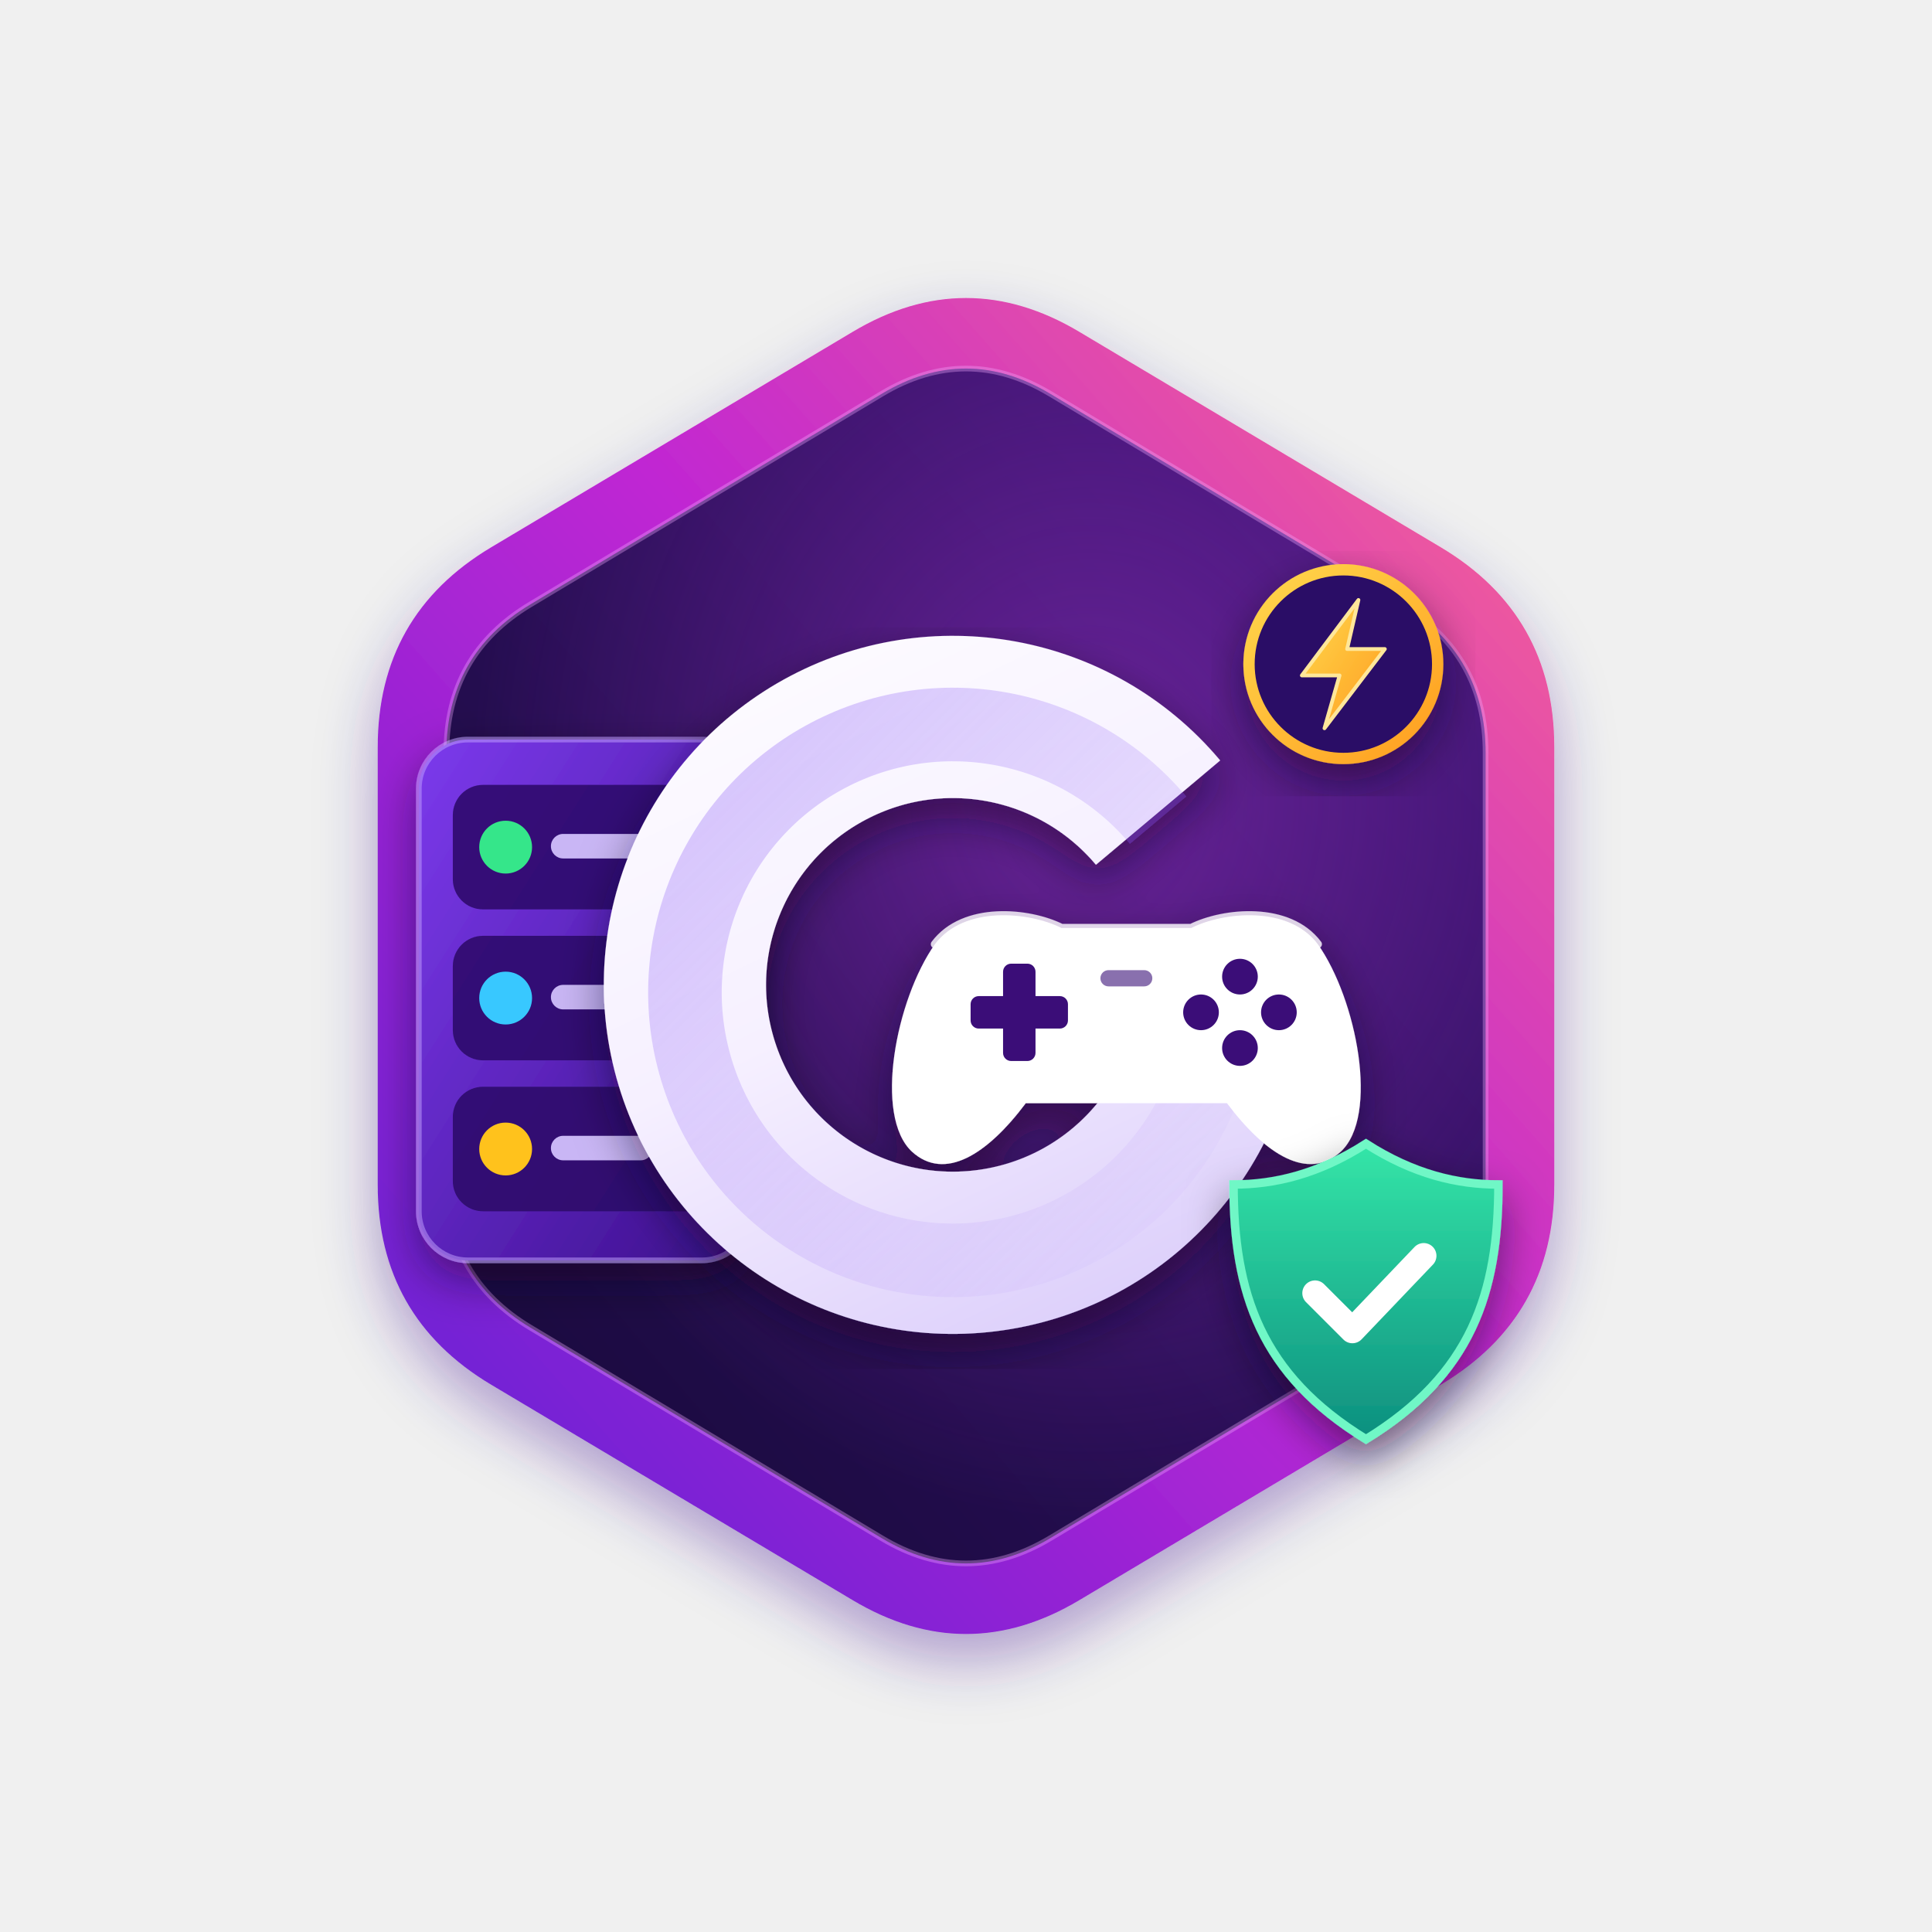
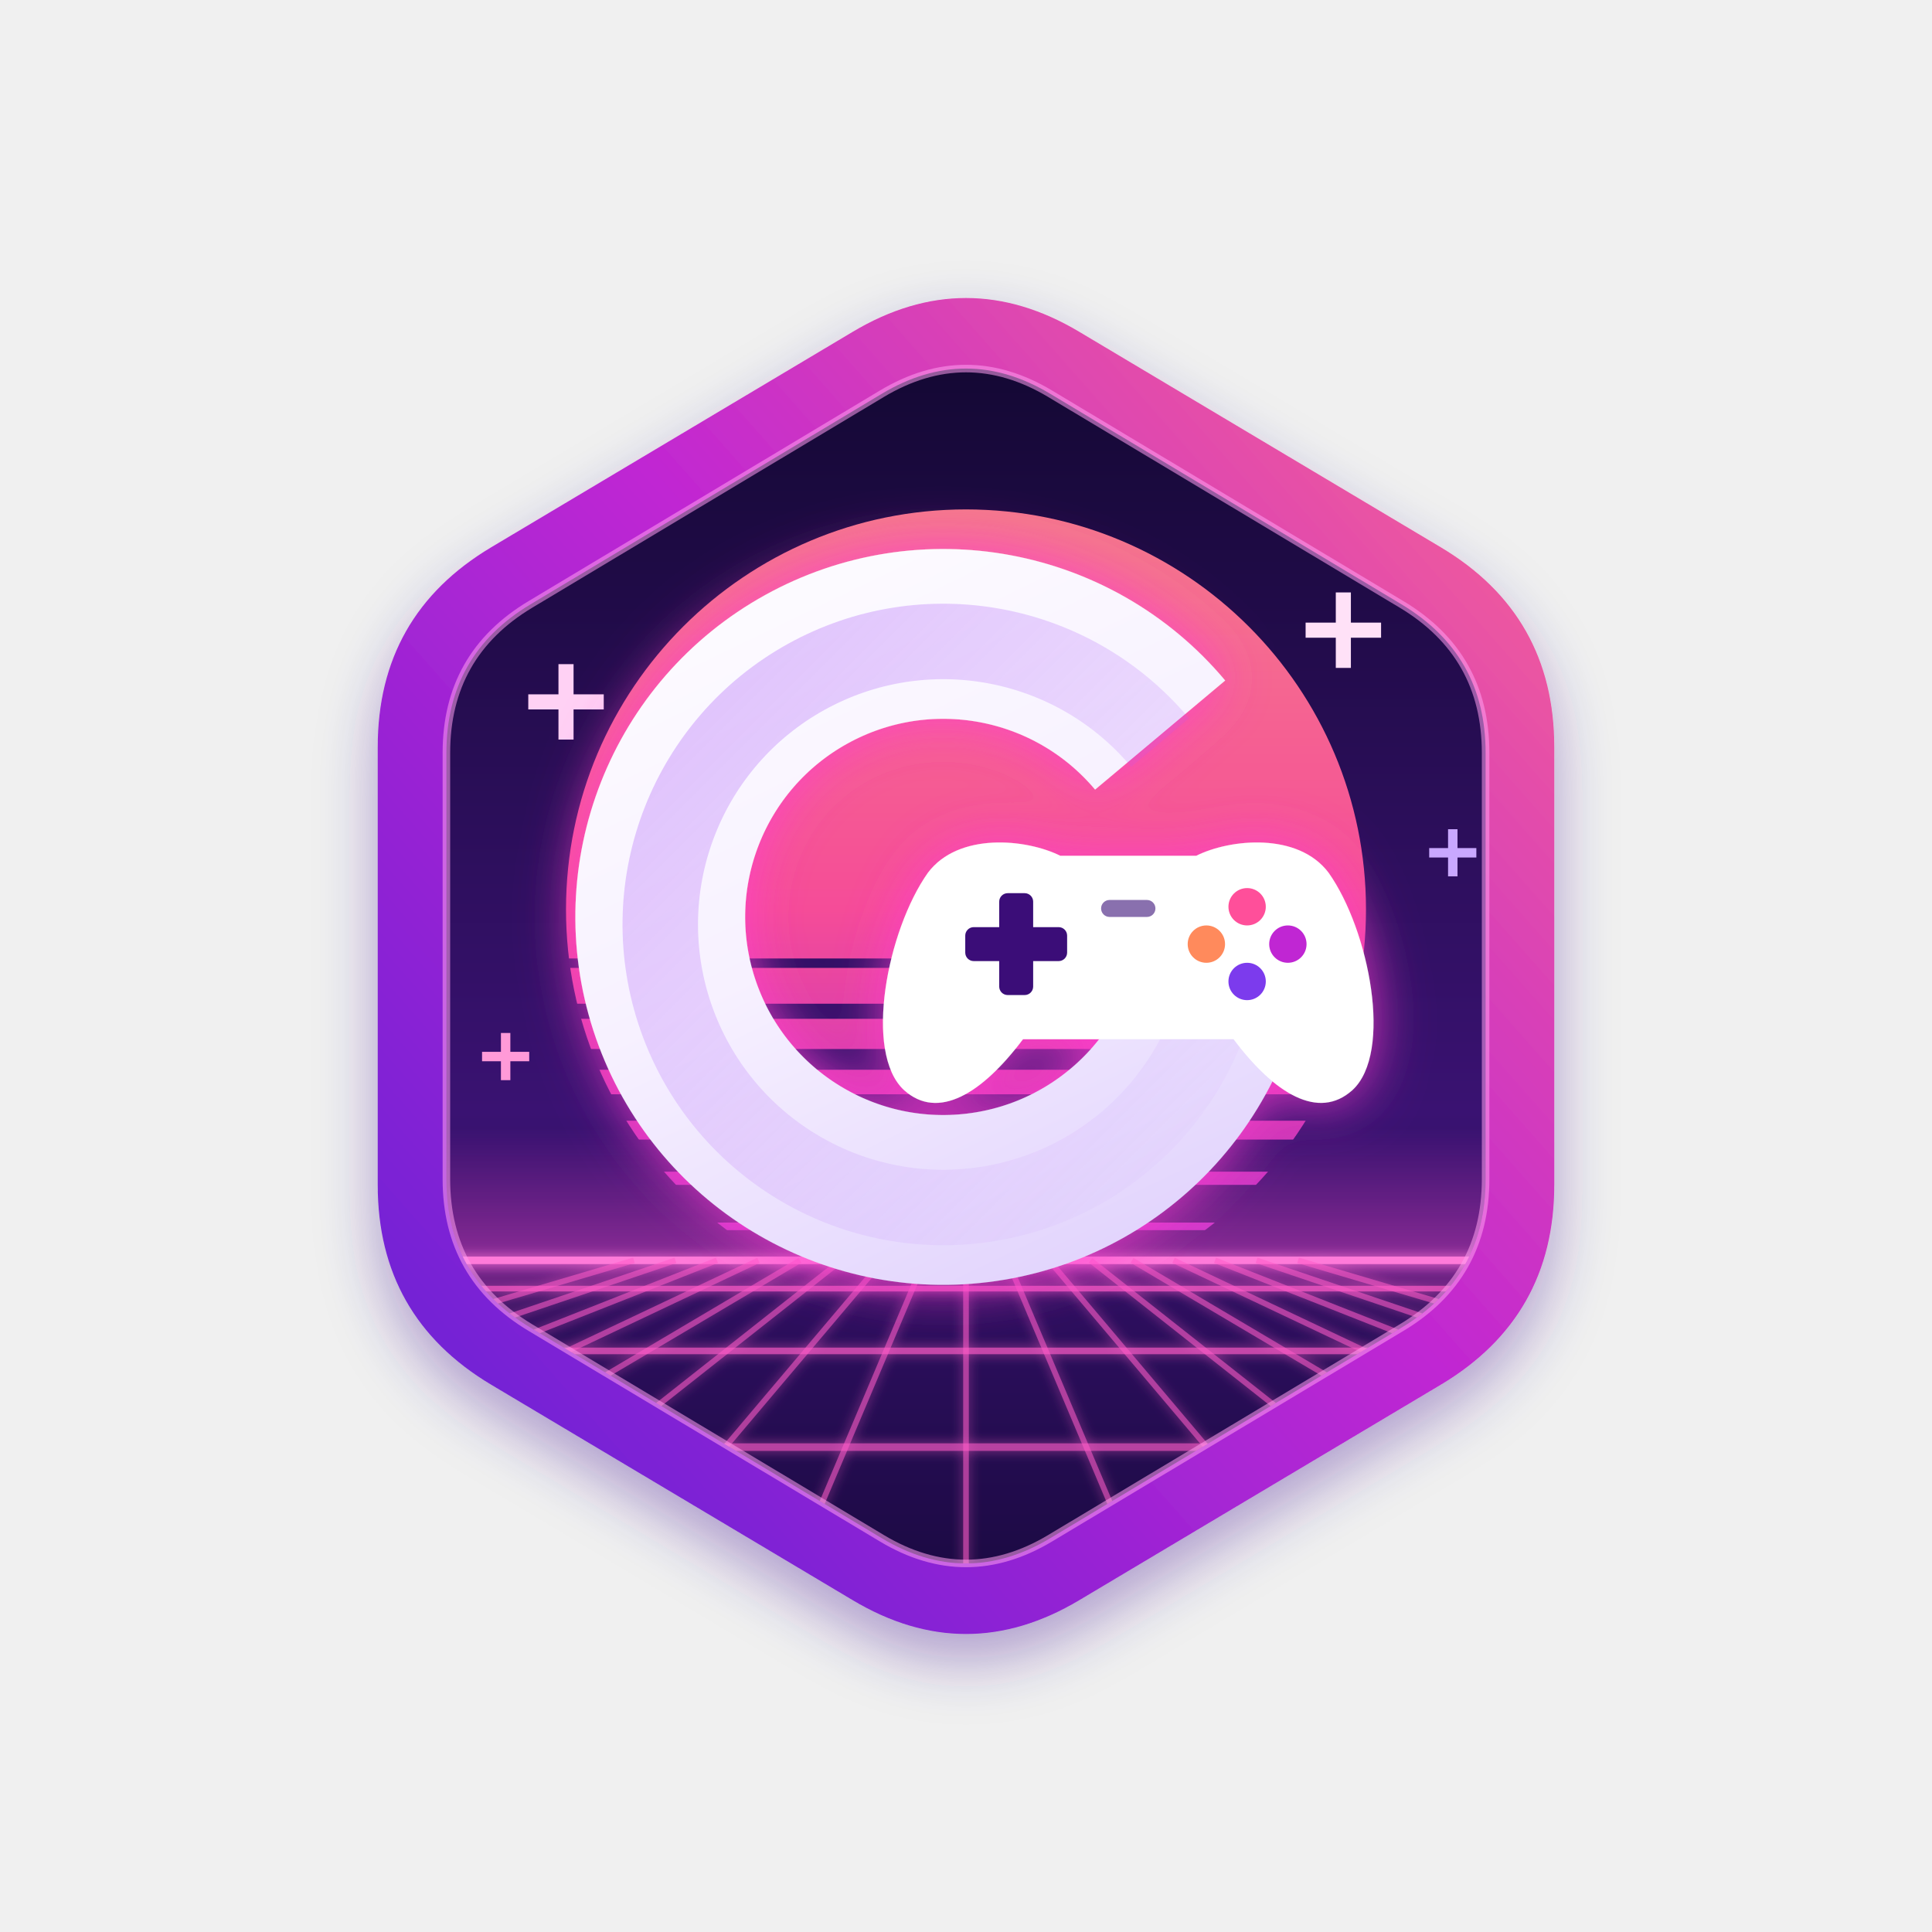
<svg xmlns="http://www.w3.org/2000/svg" viewBox="0 0 1024 1024" width="1024" height="1024">
  <defs>
    <linearGradient id="rim" x1="0" y1="1" x2="1" y2="0">
      <stop offset="0" stop-color="#5b21d6" />
      <stop offset="0.55" stop-color="#c026d3" />
      <stop offset="1" stop-color="#ff6b8b" />
    </linearGradient>
-     <linearGradient id="core" x1="0" y1="1" x2="1" y2="0">
-       <stop offset="0" stop-color="#170a3a" />
-       <stop offset="1" stop-color="#3a1272" />
+     <linearGradient id="core" x1="0" y1="0" x2="0" y2="1">
+       <stop offset="0" stop-color="#140834" />
+       <stop offset="0.62" stop-color="#3a1272" />
+       <stop offset="1" stop-color="#1c0a44" />
    </linearGradient>
-     <radialGradient id="glow" cx="0.62" cy="0.36" r="0.6">
-       <stop offset="0" stop-color="#b03adf" stop-opacity="0.45" />
-       <stop offset="1" stop-color="#b03adf" stop-opacity="0" />
-     </radialGradient>
-     <linearGradient id="letter" gradientUnits="userSpaceOnUse" x1="363" y1="294" x2="562" y2="707">
+     <linearGradient id="horizonglow" x1="0" y1="0" x2="0" y2="1">
+       <stop offset="0" stop-color="#ff4fd8" stop-opacity="0" />
+       <stop offset="0.8" stop-color="#ff4fd8" stop-opacity="0.45" />
+       <stop offset="1" stop-color="#ff4fd8" stop-opacity="0" />
+     </linearGradient>
+     <linearGradient id="sun" x1="0" y1="0" x2="0" y2="1">
+       <stop offset="0" stop-color="#ff7f8f" />
+       <stop offset="0.5" stop-color="#ff4f9a" />
+       <stop offset="1" stop-color="#b026d3" />
+     </linearGradient>
+     <linearGradient id="letter" gradientUnits="userSpaceOnUse" x1="350" y1="246" x2="560" y2="681">
      <stop offset="0" stop-color="#ffffff" />
-       <stop offset="0.55" stop-color="#f6f0ff" />
-       <stop offset="1" stop-color="#ddd0fb" />
+       <stop offset="0.55" stop-color="#f7f1ff" />
+       <stop offset="1" stop-color="#e2d4fd" />
    </linearGradient>
-     <linearGradient id="fold" gradientUnits="userSpaceOnUse" x1="363" y1="380" x2="647" y2="664">
-       <stop offset="0" stop-color="#8b5cf6" stop-opacity="0.35" />
-       <stop offset="1" stop-color="#8b5cf6" stop-opacity="0" />
+     <linearGradient id="fold" gradientUnits="userSpaceOnUse" x1="350" y1="336" x2="650" y2="636">
+       <stop offset="0" stop-color="#a855f7" stop-opacity="0.35" />
+       <stop offset="1" stop-color="#a855f7" stop-opacity="0" />
    </linearGradient>
-     <linearGradient id="panel" x1="0" y1="0" x2="1" y2="1">
-       <stop offset="0" stop-color="#7c3aed" />
-       <stop offset="1" stop-color="#3b0f8a" />
-     </linearGradient>
-     <linearGradient id="accent" x1="0" y1="0" x2="1" y2="1">
-       <stop offset="0" stop-color="#ff7a59" />
-       <stop offset="1" stop-color="#ff3d8b" />
-     </linearGradient>
-     <linearGradient id="bolt" x1="0" y1="0" x2="1" y2="1">
-       <stop offset="0" stop-color="#ffd84d" />
-       <stop offset="1" stop-color="#ff9d1f" />
-     </linearGradient>
-     <linearGradient id="shield" x1="0" y1="0" x2="0" y2="1">
-       <stop offset="0" stop-color="#34e6a8" />
-       <stop offset="1" stop-color="#0d8f7f" />
-     </linearGradient>
-     <filter id="soft" x="-20%" y="-20%" width="140%" height="140%">
-       <feDropShadow dx="0" dy="10" stdDeviation="12" flood-color="#0b0420" flood-opacity="0.5" />
+     <filter id="neon" x="-30%" y="-30%" width="160%" height="160%">
+       <feGaussianBlur in="SourceAlpha" stdDeviation="14" result="blur" />
+       <feFlood flood-color="#ff3fd0" flood-opacity="0.85" />
+       <feComposite in2="blur" operator="in" result="glow" />
+       <feMerge>
+         <feMergeNode in="glow" />
+         <feMergeNode in="SourceGraphic" />
+       </feMerge>
+     </filter>
+     <filter id="softglow" x="-20%" y="-20%" width="140%" height="140%">
+       <feGaussianBlur stdDeviation="3" />
    </filter>
    <filter id="rimshadow" x="-10%" y="-10%" width="120%" height="125%">
      <feDropShadow dx="0" dy="14" stdDeviation="16" flood-color="#3b0f8a" flood-opacity="0.35" />
    </filter>
+     <clipPath id="inside">
+       <path d="M467.4,208.7 Q512.0,182.0 556.6,208.7 L742.8,320.3 Q787.4,347.0 787.4,399.0 L787.4,625.0 Q787.4,677.0 742.8,703.7 L556.6,815.3 Q512.0,842.0 467.4,815.3 L281.2,703.7 Q236.6,677.0 236.6,625.0 L236.6,399.0 Q236.6,347.0 281.2,320.3 Z" />
+     </clipPath>
+     <mask id="sunmask">
+       <rect x="0" y="0" width="1024" height="668" fill="#fff" />
+       <rect x="250" y="508" width="524" height="5" fill="#000" />
+       <rect x="250" y="532" width="524" height="8" fill="#000" />
+       <rect x="250" y="556" width="524" height="11" fill="#000" />
+       <rect x="250" y="580" width="524" height="14" fill="#000" />
+       <rect x="250" y="604" width="524" height="17" fill="#000" />
+       <rect x="250" y="628" width="524" height="20" fill="#000" />
+       <rect x="250" y="652" width="524" height="23" fill="#000" />
+     </mask>
  </defs>
  <path d="M451.9,175.9 Q512.0,140.0 572.1,175.9 L763.7,290.1 Q823.8,326.0 823.8,396.0 L823.8,628.0 Q823.8,698.0 763.7,733.9 L572.1,848.1 Q512.0,884.0 451.9,848.1 L260.3,733.9 Q200.2,698.0 200.2,628.0 L200.2,396.0 Q200.2,326.0 260.3,290.1 Z" fill="url(#rim)" filter="url(#rimshadow)" />
  <path d="M467.4,208.7 Q512.0,182.0 556.6,208.7 L742.8,320.3 Q787.4,347.0 787.4,399.0 L787.4,625.0 Q787.4,677.0 742.8,703.7 L556.6,815.3 Q512.0,842.0 467.4,815.3 L281.2,703.7 Q236.6,677.0 236.6,625.0 L236.6,399.0 Q236.6,347.0 281.2,320.3 Z" fill="url(#core)" />
-   <path d="M467.4,208.7 Q512.0,182.0 556.6,208.7 L742.8,320.3 Q787.4,347.0 787.4,399.0 L787.4,625.0 Q787.4,677.0 742.8,703.7 L556.6,815.3 Q512.0,842.0 467.4,815.3 L281.2,703.7 Q236.6,677.0 236.6,625.0 L236.6,399.0 Q236.6,347.0 281.2,320.3 Z" fill="url(#glow)" />
-   <path d="M467.4,208.7 Q512.0,182.0 556.6,208.7 L742.8,320.3 Q787.4,347.0 787.4,399.0 L787.4,625.0 Q787.4,677.0 742.8,703.7 L556.6,815.3 Q512.0,842.0 467.4,815.3 L281.2,703.7 Q236.6,677.0 236.6,625.0 L236.6,399.0 Q236.6,347.0 281.2,320.3 Z" fill="none" stroke="#f0a8ff" stroke-opacity="0.35" stroke-width="3" />
-   <g filter="url(#soft)">
-     <rect x="222" y="392" width="176" height="276" rx="26" fill="url(#panel)" />
-     <rect x="222" y="392" width="176" height="276" rx="26" fill="none" stroke="#c4a5ff" stroke-opacity="0.5" stroke-width="3" />
-     <rect x="240" y="416" width="140" height="66" rx="16" fill="#2a0b66" opacity="0.85" />
-     <rect x="240" y="496" width="140" height="66" rx="16" fill="#2a0b66" opacity="0.85" />
-     <rect x="240" y="576" width="140" height="66" rx="16" fill="#2a0b66" opacity="0.85" />
-     <circle cx="268" cy="449" r="14" fill="#34e68a" />
-     <circle cx="268" cy="529" r="14" fill="#38c8ff" />
-     <circle cx="268" cy="609" r="14" fill="#ffc21a" />
-     <rect x="292" y="442" width="54" height="13" rx="6.5" fill="#c9b6f5" />
-     <rect x="292" y="522" width="54" height="13" rx="6.5" fill="#c9b6f5" />
-     <rect x="292" y="602" width="54" height="13" rx="6.5" fill="#c9b6f5" />
+   <g clip-path="url(#inside)">
+     <circle cx="512" cy="482" r="212" fill="url(#sun)" mask="url(#sunmask)" opacity="0.95" />
+     <rect x="120" y="598" width="784" height="90" fill="url(#horizonglow)" />
+     <g filter="url(#softglow)" opacity="0.9">
+       <line x1="120" y1="668" x2="904" y2="668" stroke="#ff7ad9" stroke-width="4" />
+       <line x1="120" y1="683" x2="904" y2="683" stroke="#ff5cc8" stroke-opacity="0.69" stroke-width="3.0" />
+       <line x1="120" y1="716" x2="904" y2="716" stroke="#ff5cc8" stroke-opacity="0.63" stroke-width="3.5" />
+       <line x1="120" y1="767" x2="904" y2="767" stroke="#ff5cc8" stroke-opacity="0.57" stroke-width="4.0" />
+       <line x1="120" y1="836" x2="904" y2="836" stroke="#ff5cc8" stroke-opacity="0.51" stroke-width="4.5" />
+       <line x1="120" y1="923" x2="904" y2="923" stroke="#ff5cc8" stroke-opacity="0.45" stroke-width="5.0" />
+       <line x1="120" y1="1028" x2="904" y2="1028" stroke="#ff5cc8" stroke-opacity="0.39" stroke-width="5.5" />
+       <line x1="336" y1="668" x2="-448" y2="900" stroke="#ff5cc8" stroke-opacity="0.55" stroke-width="3" />
+       <line x1="358" y1="668" x2="-328" y2="900" stroke="#ff5cc8" stroke-opacity="0.55" stroke-width="3" />
+       <line x1="380" y1="668" x2="-208" y2="900" stroke="#ff5cc8" stroke-opacity="0.55" stroke-width="3" />
+       <line x1="402" y1="668" x2="-88" y2="900" stroke="#ff5cc8" stroke-opacity="0.55" stroke-width="3" />
+       <line x1="424" y1="668" x2="32" y2="900" stroke="#ff5cc8" stroke-opacity="0.55" stroke-width="3" />
+       <line x1="446" y1="668" x2="152" y2="900" stroke="#ff5cc8" stroke-opacity="0.55" stroke-width="3" />
+       <line x1="468" y1="668" x2="272" y2="900" stroke="#ff5cc8" stroke-opacity="0.55" stroke-width="3" />
+       <line x1="490" y1="668" x2="392" y2="900" stroke="#ff5cc8" stroke-opacity="0.55" stroke-width="3" />
+       <line x1="512" y1="668" x2="512" y2="900" stroke="#ff5cc8" stroke-opacity="0.55" stroke-width="3" />
+       <line x1="534" y1="668" x2="632" y2="900" stroke="#ff5cc8" stroke-opacity="0.55" stroke-width="3" />
+       <line x1="556" y1="668" x2="752" y2="900" stroke="#ff5cc8" stroke-opacity="0.55" stroke-width="3" />
+       <line x1="578" y1="668" x2="872" y2="900" stroke="#ff5cc8" stroke-opacity="0.55" stroke-width="3" />
+       <line x1="600" y1="668" x2="992" y2="900" stroke="#ff5cc8" stroke-opacity="0.55" stroke-width="3" />
+       <line x1="622" y1="668" x2="1112" y2="900" stroke="#ff5cc8" stroke-opacity="0.55" stroke-width="3" />
+       <line x1="644" y1="668" x2="1232" y2="900" stroke="#ff5cc8" stroke-opacity="0.55" stroke-width="3" />
+       <line x1="666" y1="668" x2="1352" y2="900" stroke="#ff5cc8" stroke-opacity="0.55" stroke-width="3" />
+       <line x1="688" y1="668" x2="1472" y2="900" stroke="#ff5cc8" stroke-opacity="0.55" stroke-width="3" />
+     </g>
+     <g>
+       <line x1="120" y1="668" x2="904" y2="668" stroke="#ff7ad9" stroke-width="4" />
+       <line x1="120" y1="683" x2="904" y2="683" stroke="#ff5cc8" stroke-opacity="0.69" stroke-width="3.0" />
+       <line x1="120" y1="716" x2="904" y2="716" stroke="#ff5cc8" stroke-opacity="0.63" stroke-width="3.5" />
+       <line x1="120" y1="767" x2="904" y2="767" stroke="#ff5cc8" stroke-opacity="0.57" stroke-width="4.0" />
+       <line x1="120" y1="836" x2="904" y2="836" stroke="#ff5cc8" stroke-opacity="0.51" stroke-width="4.5" />
+       <line x1="120" y1="923" x2="904" y2="923" stroke="#ff5cc8" stroke-opacity="0.45" stroke-width="5.0" />
+       <line x1="120" y1="1028" x2="904" y2="1028" stroke="#ff5cc8" stroke-opacity="0.39" stroke-width="5.5" />
+       <line x1="336" y1="668" x2="-448" y2="900" stroke="#ff5cc8" stroke-opacity="0.55" stroke-width="3" />
+       <line x1="358" y1="668" x2="-328" y2="900" stroke="#ff5cc8" stroke-opacity="0.55" stroke-width="3" />
+       <line x1="380" y1="668" x2="-208" y2="900" stroke="#ff5cc8" stroke-opacity="0.55" stroke-width="3" />
+       <line x1="402" y1="668" x2="-88" y2="900" stroke="#ff5cc8" stroke-opacity="0.55" stroke-width="3" />
+       <line x1="424" y1="668" x2="32" y2="900" stroke="#ff5cc8" stroke-opacity="0.55" stroke-width="3" />
+       <line x1="446" y1="668" x2="152" y2="900" stroke="#ff5cc8" stroke-opacity="0.55" stroke-width="3" />
+       <line x1="468" y1="668" x2="272" y2="900" stroke="#ff5cc8" stroke-opacity="0.55" stroke-width="3" />
+       <line x1="490" y1="668" x2="392" y2="900" stroke="#ff5cc8" stroke-opacity="0.55" stroke-width="3" />
+       <line x1="512" y1="668" x2="512" y2="900" stroke="#ff5cc8" stroke-opacity="0.55" stroke-width="3" />
+       <line x1="534" y1="668" x2="632" y2="900" stroke="#ff5cc8" stroke-opacity="0.55" stroke-width="3" />
+       <line x1="556" y1="668" x2="752" y2="900" stroke="#ff5cc8" stroke-opacity="0.55" stroke-width="3" />
+       <line x1="578" y1="668" x2="872" y2="900" stroke="#ff5cc8" stroke-opacity="0.55" stroke-width="3" />
+       <line x1="600" y1="668" x2="992" y2="900" stroke="#ff5cc8" stroke-opacity="0.55" stroke-width="3" />
+       <line x1="622" y1="668" x2="1112" y2="900" stroke="#ff5cc8" stroke-opacity="0.55" stroke-width="3" />
+       <line x1="644" y1="668" x2="1232" y2="900" stroke="#ff5cc8" stroke-opacity="0.55" stroke-width="3" />
+       <line x1="666" y1="668" x2="1352" y2="900" stroke="#ff5cc8" stroke-opacity="0.55" stroke-width="3" />
+       <line x1="688" y1="668" x2="1472" y2="900" stroke="#ff5cc8" stroke-opacity="0.55" stroke-width="3" />
+     </g>
+     <g transform="translate(300 372)" fill="#ffd1f4">
+       <rect x="-4.0" y="-20.0" width="8" height="40" />
+       <rect x="-20.0" y="-4.0" width="40" height="8" />
+     </g>
+     <g transform="translate(712 334)" fill="#ffe1f7">
+       <rect x="-4.0" y="-20.0" width="8" height="40" />
+       <rect x="-20.0" y="-4.0" width="40" height="8" />
+     </g>
+     <g transform="translate(268 560)" fill="#ff9ad8">
+       <rect x="-2.5" y="-12.5" width="5" height="25" />
+       <rect x="-12.5" y="-2.5" width="25" height="5" />
+     </g>
+     <g transform="translate(770 452)" fill="#c9a8ff">
+       <rect x="-2.5" y="-12.5" width="5" height="25" />
+       <rect x="-12.5" y="-2.5" width="25" height="5" />
+     </g>
  </g>
-   <g filter="url(#soft)">
-     <path d="M613.8,430.7 A142,142 0 1 0 646.7,531.9" fill="none" stroke="url(#letter)" stroke-width="86" stroke-linecap="butt" />
-     <path d="M613.8,430.7 A142,142 0 1 0 646.7,531.9" fill="none" stroke="url(#fold)" stroke-width="39" stroke-linecap="butt" transform="translate(0 4)" />
-     <g transform="translate(597 540) scale(0.86)">
+   <path d="M467.4,208.7 Q512.0,182.0 556.6,208.7 L742.8,320.3 Q787.4,347.0 787.4,399.0 L787.4,625.0 Q787.4,677.0 742.8,703.7 L556.6,815.3 Q512.0,842.0 467.4,815.3 L281.2,703.7 Q236.6,677.0 236.6,625.0 L236.6,399.0 Q236.6,347.0 281.2,320.3 Z" fill="none" stroke="#ff9cf0" stroke-opacity="0.55" stroke-width="4" />
+   <g filter="url(#neon)">
+     <path d="M614.9,389.6 A150,150 0 1 0 649.6,496.5" fill="none" stroke="url(#letter)" stroke-width="90" stroke-linecap="butt" />
+     <path d="M614.9,389.6 A150,150 0 1 0 649.6,496.5" fill="none" stroke="url(#fold)" stroke-width="40" stroke-linecap="butt" transform="translate(0 4)" />
+     <g transform="translate(598 504) scale(0.9)">
      <path d="M-118,-46 C-100,-70 -60,-66 -40,-56 L40,-56 C60,-66 100,-70 118,-46                C142,-12 156,60 132,82 C112,100 86,84 62,52 L-62,52                C-86,84 -112,100 -132,82 C-156,60 -142,-12 -118,-46 Z" fill="url(#letter)" />
-       <path d="M-118,-46 C-100,-70 -60,-66 -40,-56 L40,-56 C60,-66 100,-70 118,-46" fill="none" stroke="#ffffff" stroke-opacity="0.8" stroke-width="5" stroke-linecap="round" />
      <rect x="-96" y="-14" width="60" height="20" rx="5" fill="#3a1078" />
      <rect x="-76" y="-34" width="20" height="60" rx="5" fill="#3a1078" />
-       <circle cx="70" cy="-26" r="11" fill="#3a1078" />
-       <circle cx="94" cy="-4" r="11" fill="#3a1078" />
-       <circle cx="70" cy="18" r="11" fill="#3a1078" />
-       <circle cx="46" cy="-4" r="11" fill="#3a1078" />
+       <circle cx="70" cy="-26" r="11" fill="#ff4f9a" />
+       <circle cx="94" cy="-4" r="11" fill="#c026d3" />
+       <circle cx="70" cy="18" r="11" fill="#7c3aed" />
+       <circle cx="46" cy="-4" r="11" fill="#ff8a5c" />
      <rect x="-16" y="-30" width="32" height="10" rx="5" fill="#3a1078" opacity="0.6" />
    </g>
  </g>
-   <g filter="url(#soft)" transform="translate(712 352)">
-     <circle r="50" fill="#2a0b66" stroke="url(#bolt)" stroke-width="6" />
-     <path d="M8,-34 L-22,6 L-2,6 L-10,34 L22,-8 L2,-8 Z" fill="url(#bolt)" stroke="#ffe79a" stroke-width="2" stroke-linejoin="round" />
-   </g>
-   <g filter="url(#soft)" transform="translate(724 680) scale(0.9)">
-     <path d="M0,-82 C28,-64 54,-58 78,-58 C78,6 62,54 0,92 C-62,54 -78,6 -78,-58 C-54,-58 -28,-64 0,-82 Z" fill="url(#shield)" stroke="#6ff7c6" stroke-width="5" />
-     <path d="M-30,6 L-8,28 L34,-16" fill="none" stroke="#ffffff" stroke-width="15" stroke-linecap="round" stroke-linejoin="round" />
-   </g>
</svg>
